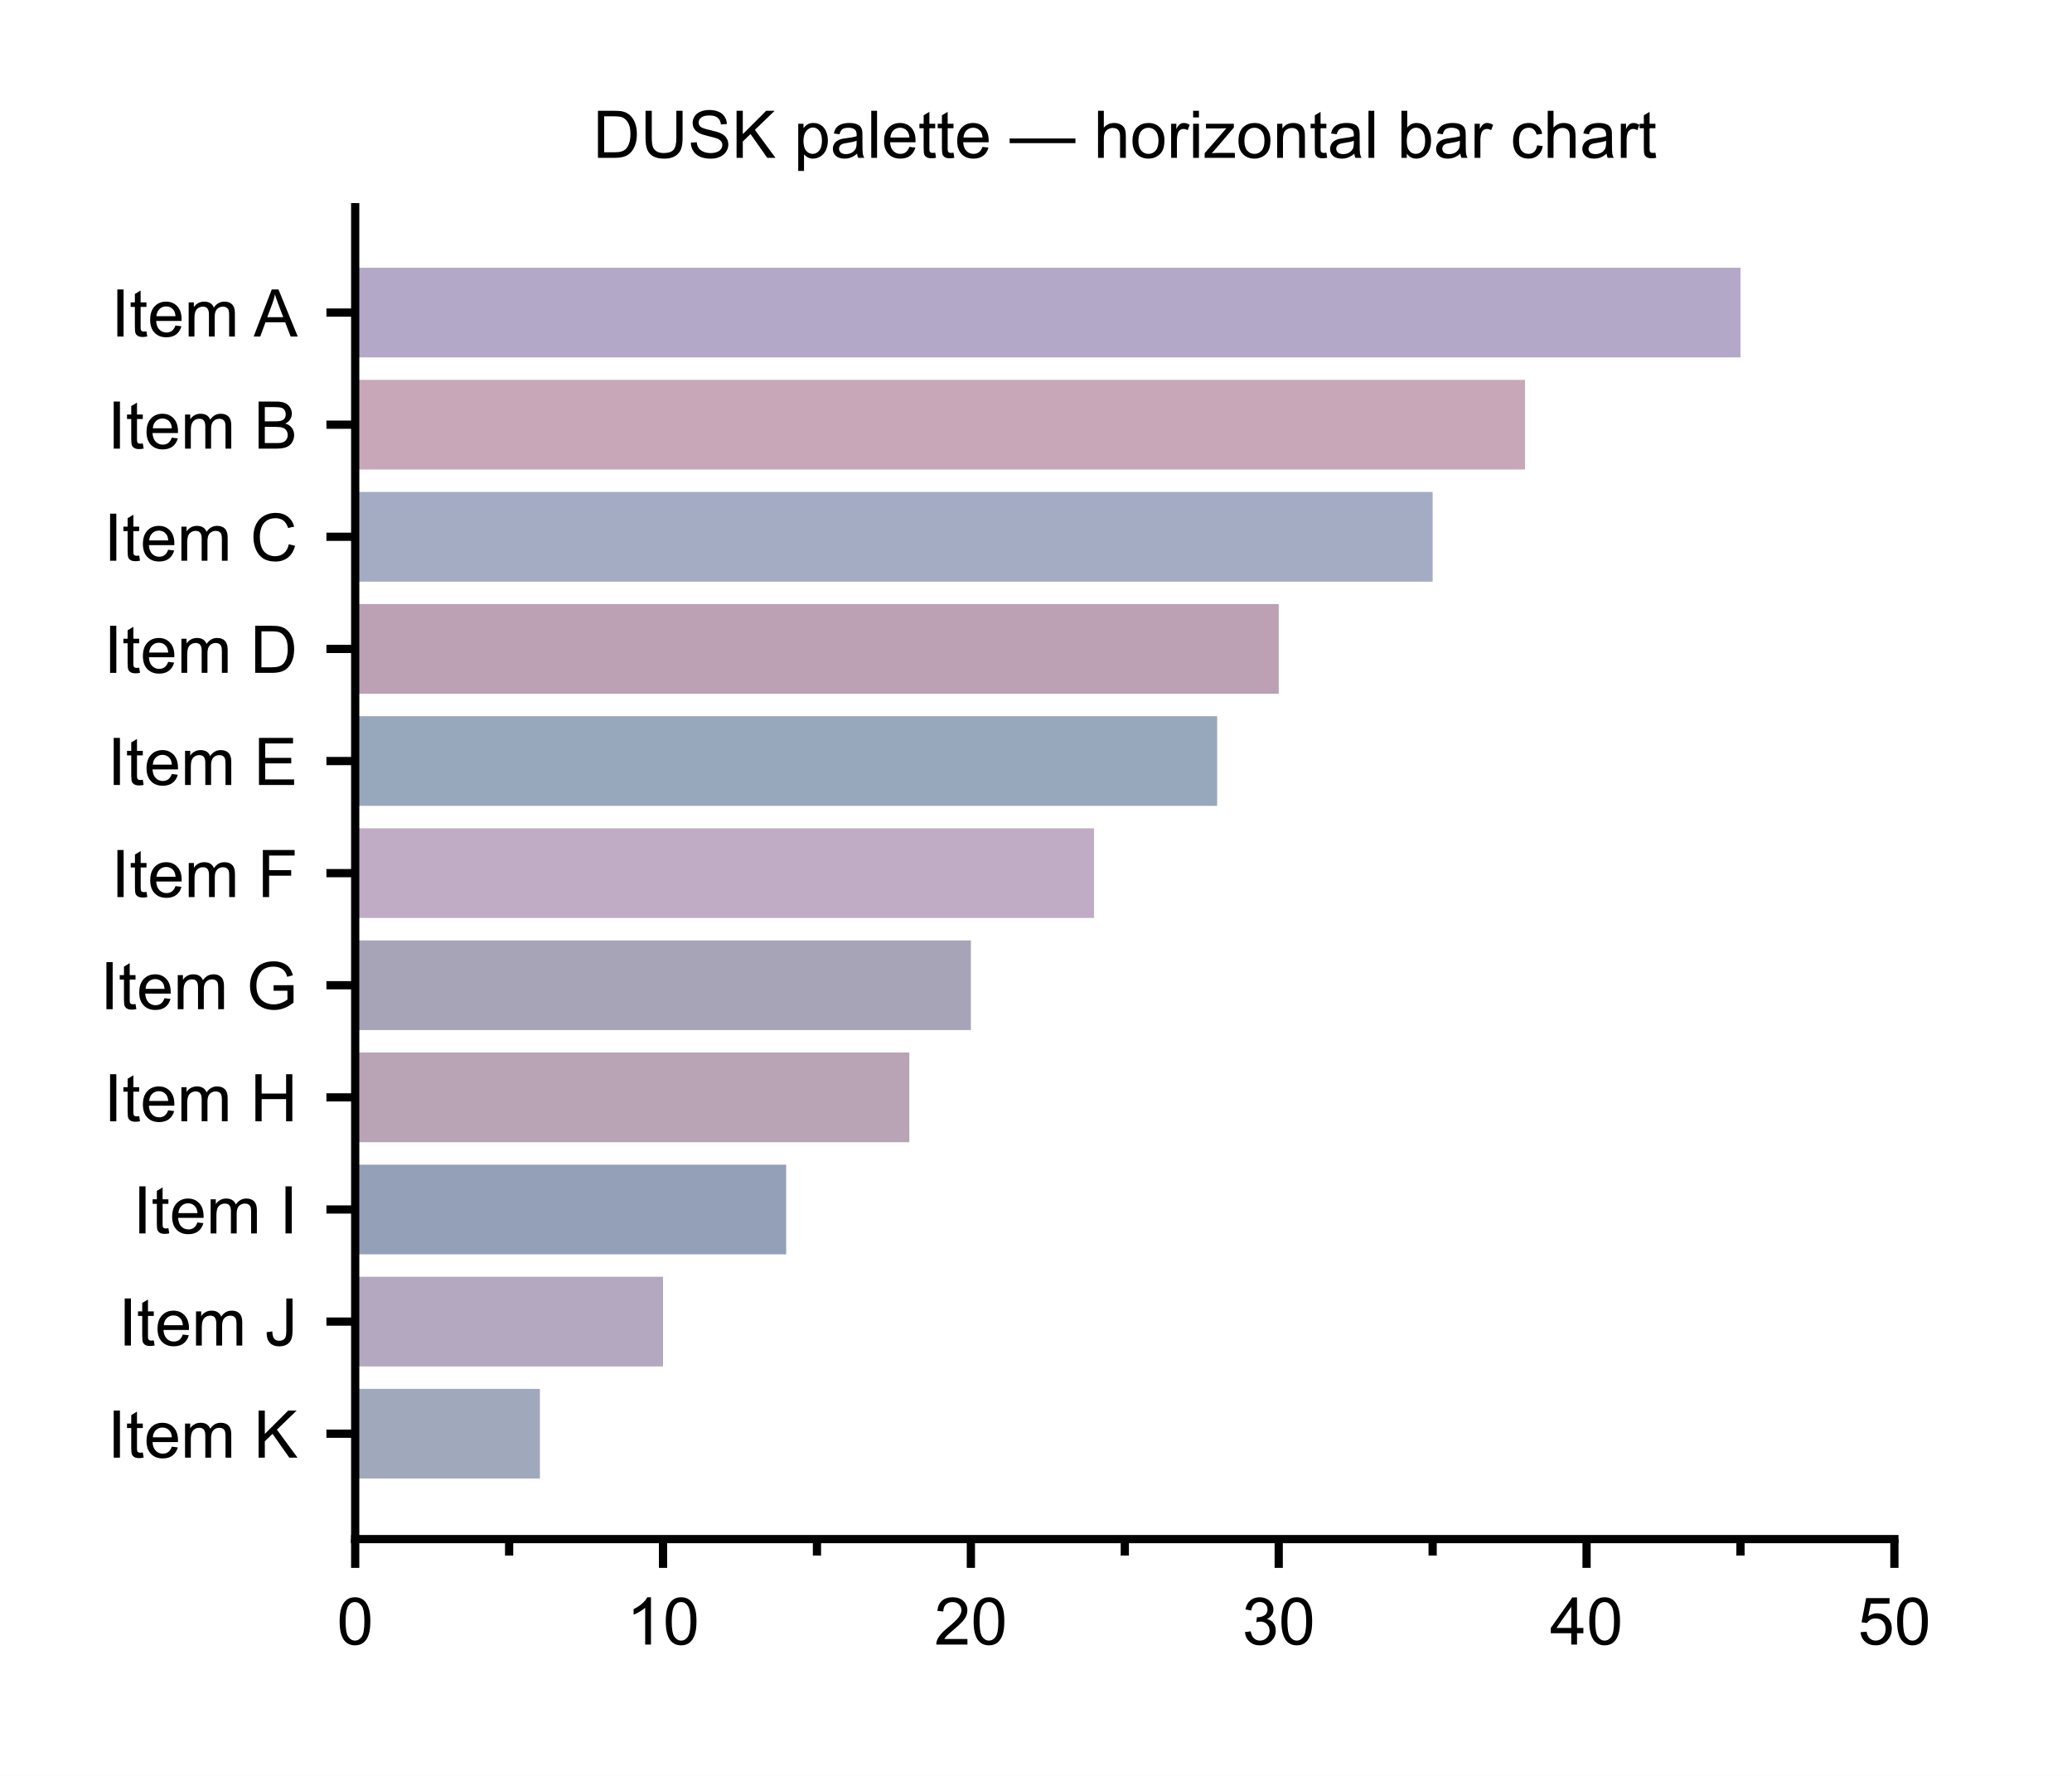
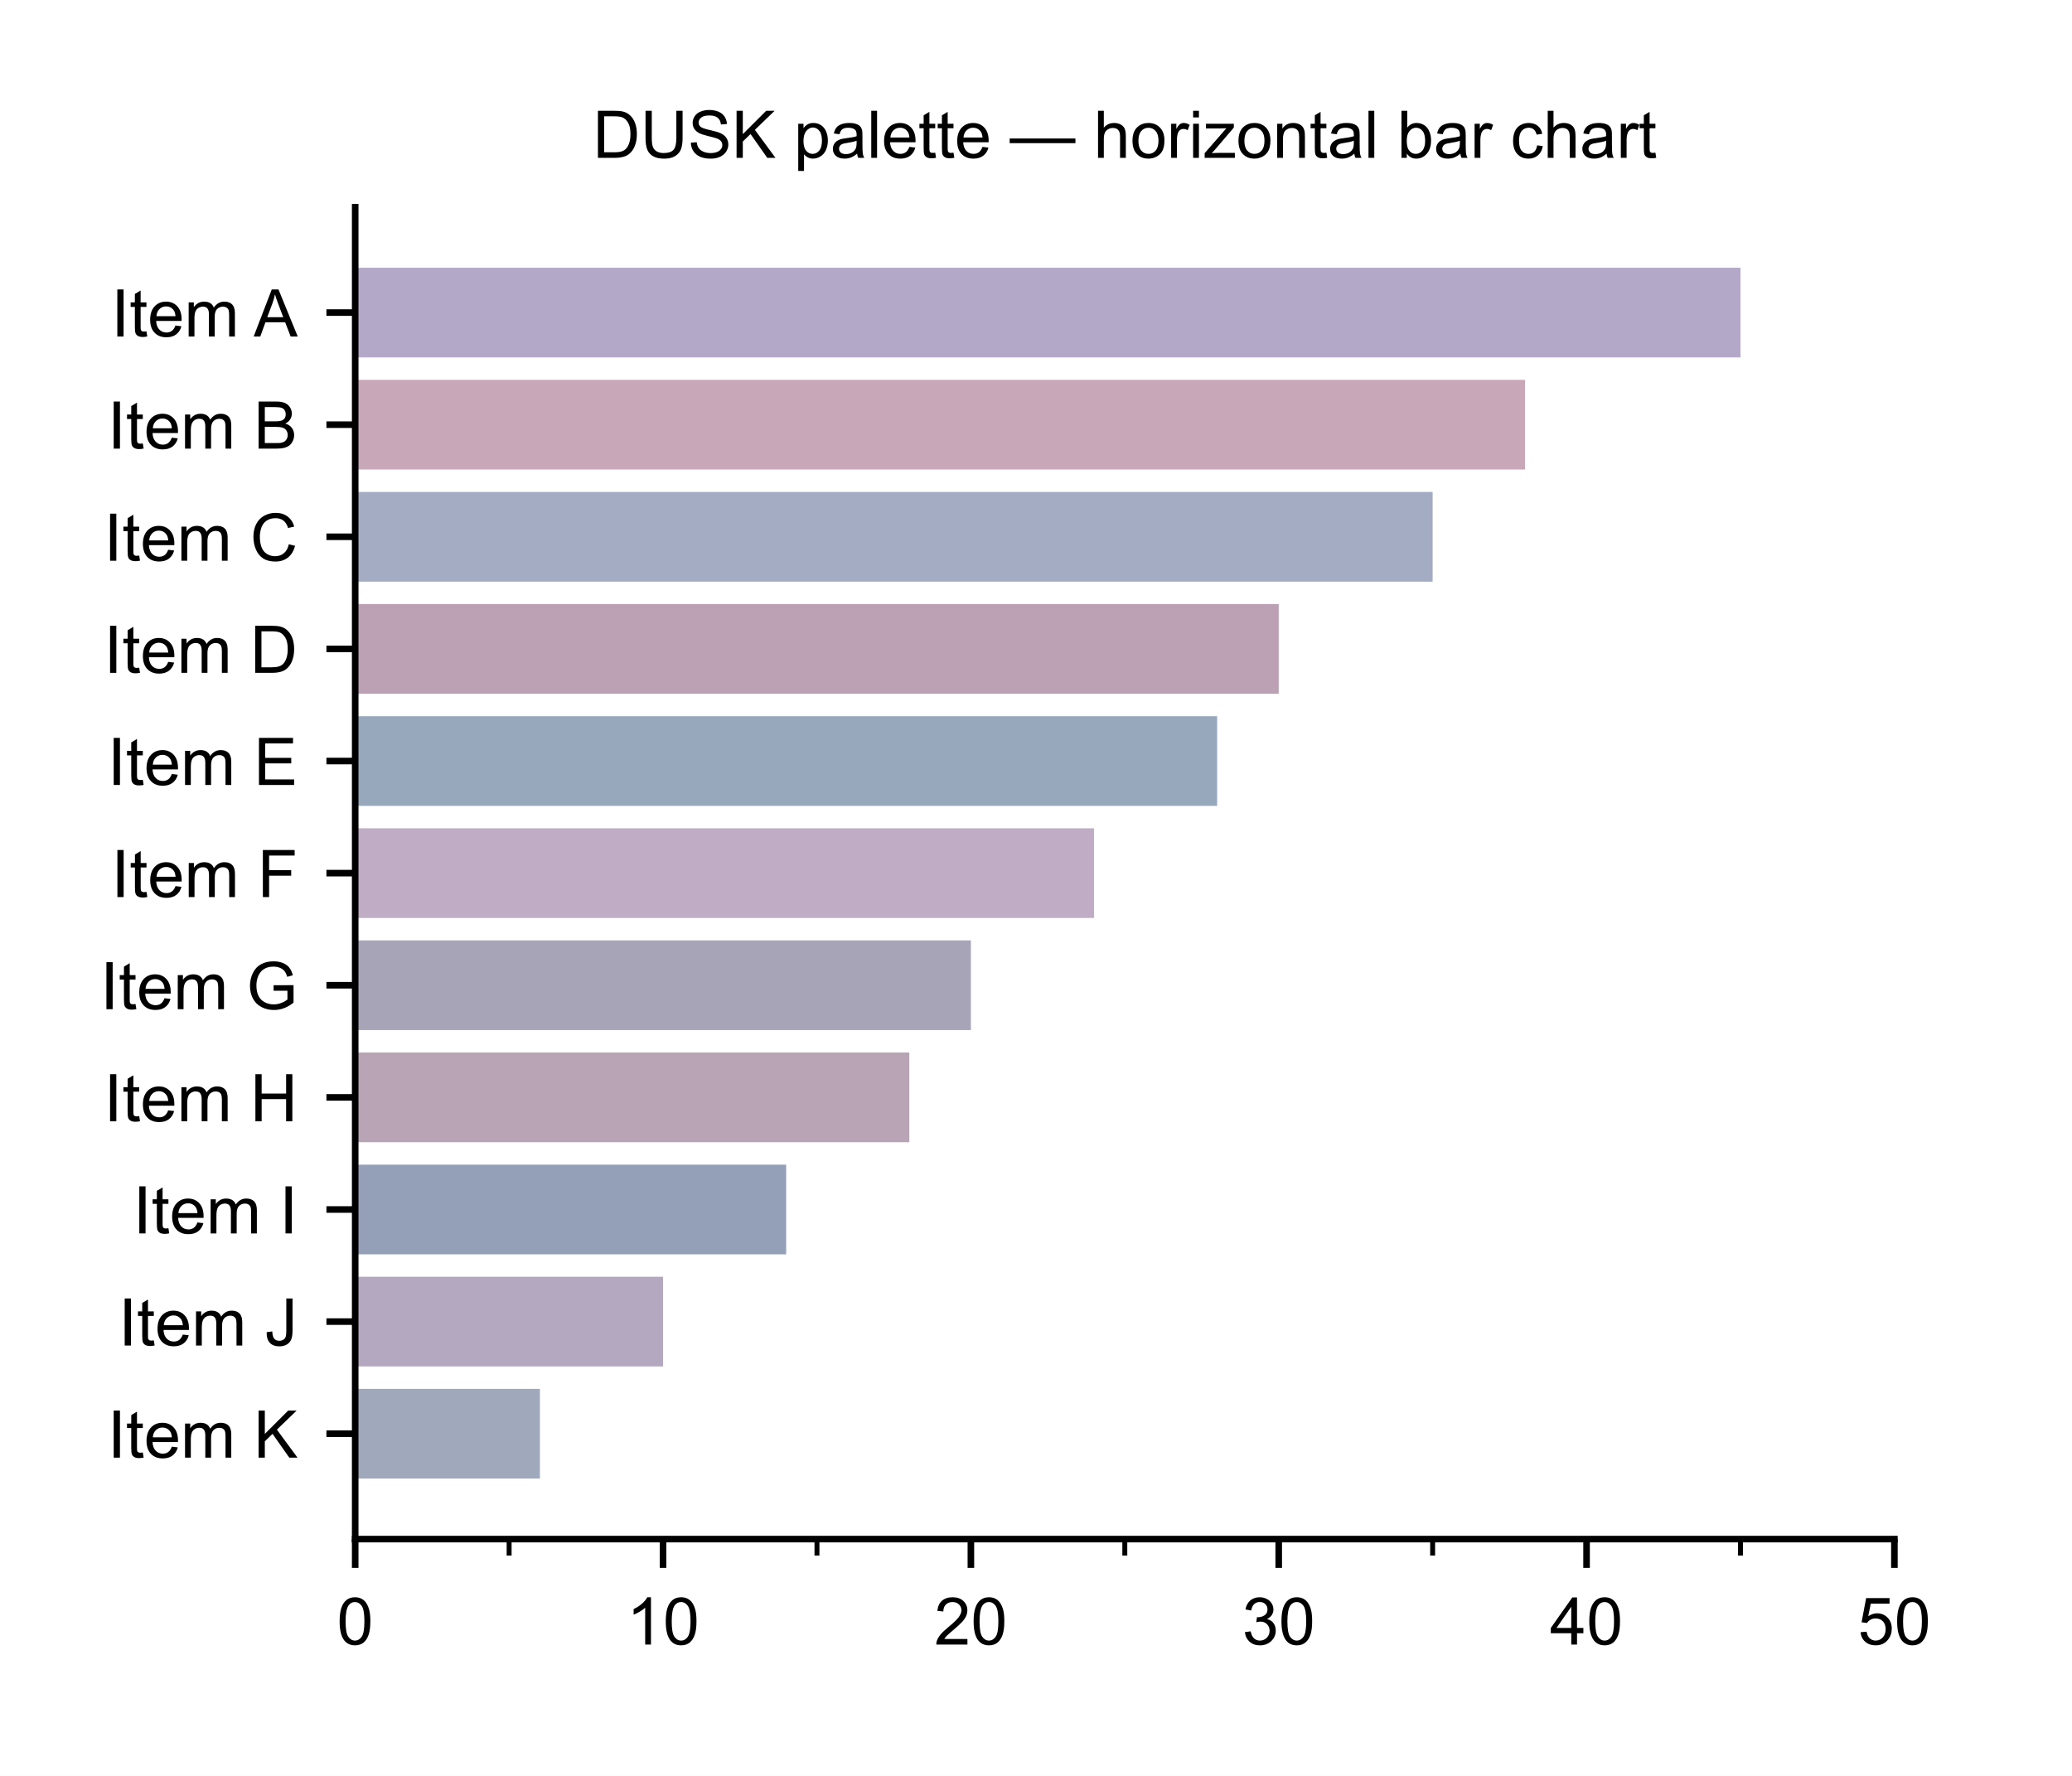
<svg xmlns="http://www.w3.org/2000/svg" xmlns:xlink="http://www.w3.org/1999/xlink" width="252pt" height="216pt" viewBox="0 0 252 216" version="1.1">
  <defs>
    <style type="text/css">*{stroke-linejoin: round; stroke-linecap: butt}</style>
  </defs>
  <g id="figure_1">
    <g id="patch_1">
      <path d="M 0 216  L 252 216  L 252 0  L 0 0  z " style="fill: #ffffff" />
    </g>
    <g id="axes_1">
      <g id="patch_2">
        <path d="M 43.2 187.2  L 230.4 187.2  L 230.4 25.2  L 43.2 25.2  z " style="fill: #ffffff" />
      </g>
      <g id="patch_3">
        <path d="M 43.2 32.564  L 211.68 32.564  L 211.68 43.473  L 43.2 43.473  z " clip-path="url(#pf20af253ce)" style="fill: #b4a8c8" />
      </g>
      <g id="patch_4">
        <path d="M 43.2 46.2  L 185.472 46.2  L 185.472 57.109  L 43.2 57.109  z " clip-path="url(#pf20af253ce)" style="fill: #c8a8b8" />
      </g>
      <g id="patch_5">
        <path d="M 43.2 59.836  L 174.24 59.836  L 174.24 70.745  L 43.2 70.745  z " clip-path="url(#pf20af253ce)" style="fill: #a4acc4" />
      </g>
      <g id="patch_6">
        <path d="M 43.2 73.473  L 155.52 73.473  L 155.52 84.382  L 43.2 84.382  z " clip-path="url(#pf20af253ce)" style="fill: #bca0b4" />
      </g>
      <g id="patch_7">
        <path d="M 43.2 87.109  L 148.032 87.109  L 148.032 98.018  L 43.2 98.018  z " clip-path="url(#pf20af253ce)" style="fill: #98a8bc" />
      </g>
      <g id="patch_8">
        <path d="M 43.2 100.745  L 133.056 100.745  L 133.056 111.655  L 43.2 111.655  z " clip-path="url(#pf20af253ce)" style="fill: #c0acc4" />
      </g>
      <g id="patch_9">
        <path d="M 43.2 114.382  L 118.08 114.382  L 118.08 125.291  L 43.2 125.291  z " clip-path="url(#pf20af253ce)" style="fill: #a8a4b8" />
      </g>
      <g id="patch_10">
        <path d="M 43.2 128.018  L 110.592 128.018  L 110.592 138.927  L 43.2 138.927  z " clip-path="url(#pf20af253ce)" style="fill: #b8a4b4" />
      </g>
      <g id="patch_11">
        <path d="M 43.2 141.655  L 95.616 141.655  L 95.616 152.564  L 43.2 152.564  z " clip-path="url(#pf20af253ce)" style="fill: #94a0b8" />
      </g>
      <g id="patch_12">
        <path d="M 43.2 155.291  L 80.64 155.291  L 80.64 166.2  L 43.2 166.2  z " clip-path="url(#pf20af253ce)" style="fill: #b4a8c0" />
      </g>
      <g id="patch_13">
        <path d="M 43.2 168.927  L 65.664 168.927  L 65.664 179.836  L 43.2 179.836  z " clip-path="url(#pf20af253ce)" style="fill: #a0a8bc" />
      </g>
      <g id="matplotlib.axis_1">
        <g id="xtick_1">
          <g id="line2d_1">
            <defs>
-               <path id="m6d79fe782b" d="M 0 0  L 0 3.5  " style="stroke: #000000" />
+               <path id="m45bd234f1a" d="M 0 0  L 0 3.5  " style="stroke: #000000; stroke-width: 0.8" />
            </defs>
            <g>
-               <use xlink:href="#m6d79fe782b" x="43.2" y="187.2" style="stroke: #000000" />
+               <use xlink:href="#m45bd234f1a" x="43.2" y="187.2" style="stroke: #000000; stroke-width: 0.8" />
            </g>
          </g>
          <g id="text_1">
            <g transform="translate(40.97563 200.0242) scale(0.08 -0.08)">
              <defs>
                <path id="ArialMT-13" d="M 266 2259  Q 266 3072 433 3567  Q 600 4063 929 4331  Q 1259 4600 1759 4600  Q 2128 4600 2406 4451  Q 2684 4303 2865 4023  Q 3047 3744 3150 3342  Q 3253 2941 3253 2259  Q 3253 1453 3087 958  Q 2922 463 2592 192  Q 2263 -78 1759 -78  Q 1097 -78 719 397  Q 266 969 266 2259  z M 844 2259  Q 844 1131 1108 757  Q 1372 384 1759 384  Q 2147 384 2411 759  Q 2675 1134 2675 2259  Q 2675 3391 2411 3762  Q 2147 4134 1753 4134  Q 1366 4134 1134 3806  Q 844 3388 844 2259  z " transform="scale(0.015625)" />
              </defs>
              <use xlink:href="#ArialMT-13" />
            </g>
          </g>
        </g>
        <g id="xtick_2">
          <g id="line2d_2">
            <g>
-               <use xlink:href="#m6d79fe782b" x="80.64" y="187.2" style="stroke: #000000" />
+               <use xlink:href="#m45bd234f1a" x="80.64" y="187.2" style="stroke: #000000; stroke-width: 0.8" />
            </g>
          </g>
          <g id="text_2">
            <g transform="translate(76.19125 200.0242) scale(0.08 -0.08)">
              <defs>
                <path id="ArialMT-14" d="M 2384 0  L 1822 0  L 1822 3584  Q 1619 3391 1289 3197  Q 959 3003 697 2906  L 697 3450  Q 1169 3672 1522 3987  Q 1875 4303 2022 4600  L 2384 4600  L 2384 0  z " transform="scale(0.015625)" />
              </defs>
              <use xlink:href="#ArialMT-14" />
              <use xlink:href="#ArialMT-13" transform="translate(55.60938 0)" />
            </g>
          </g>
        </g>
        <g id="xtick_3">
          <g id="line2d_3">
            <g>
-               <use xlink:href="#m6d79fe782b" x="118.08" y="187.2" style="stroke: #000000" />
+               <use xlink:href="#m45bd234f1a" x="118.08" y="187.2" style="stroke: #000000; stroke-width: 0.8" />
            </g>
          </g>
          <g id="text_3">
            <g transform="translate(113.6312 200.0242) scale(0.08 -0.08)">
              <defs>
                <path id="ArialMT-15" d="M 3222 541  L 3222 0  L 194 0  Q 188 203 259 391  Q 375 700 629 1000  Q 884 1300 1366 1694  Q 2113 2306 2375 2664  Q 2638 3022 2638 3341  Q 2638 3675 2398 3904  Q 2159 4134 1775 4134  Q 1369 4134 1125 3890  Q 881 3647 878 3216  L 300 3275  Q 359 3922 746 4261  Q 1134 4600 1788 4600  Q 2447 4600 2831 4234  Q 3216 3869 3216 3328  Q 3216 3053 3103 2787  Q 2991 2522 2730 2228  Q 2469 1934 1863 1422  Q 1356 997 1212 845  Q 1069 694 975 541  L 3222 541  z " transform="scale(0.015625)" />
              </defs>
              <use xlink:href="#ArialMT-15" />
              <use xlink:href="#ArialMT-13" transform="translate(55.60938 0)" />
            </g>
          </g>
        </g>
        <g id="xtick_4">
          <g id="line2d_4">
            <g>
-               <use xlink:href="#m6d79fe782b" x="155.52" y="187.2" style="stroke: #000000" />
+               <use xlink:href="#m45bd234f1a" x="155.52" y="187.2" style="stroke: #000000; stroke-width: 0.8" />
            </g>
          </g>
          <g id="text_4">
            <g transform="translate(151.0712 200.0242) scale(0.08 -0.08)">
              <defs>
                <path id="ArialMT-16" d="M 269 1209  L 831 1284  Q 928 806 1161 595  Q 1394 384 1728 384  Q 2125 384 2398 659  Q 2672 934 2672 1341  Q 2672 1728 2419 1979  Q 2166 2231 1775 2231  Q 1616 2231 1378 2169  L 1441 2663  Q 1497 2656 1531 2656  Q 1891 2656 2178 2843  Q 2466 3031 2466 3422  Q 2466 3731 2256 3934  Q 2047 4138 1716 4138  Q 1388 4138 1169 3931  Q 950 3725 888 3313  L 325 3413  Q 428 3978 793 4289  Q 1159 4600 1703 4600  Q 2078 4600 2393 4439  Q 2709 4278 2876 4000  Q 3044 3722 3044 3409  Q 3044 3113 2884 2869  Q 2725 2625 2413 2481  Q 2819 2388 3044 2092  Q 3269 1797 3269 1353  Q 3269 753 2831 336  Q 2394 -81 1725 -81  Q 1122 -81 723 278  Q 325 638 269 1209  z " transform="scale(0.015625)" />
              </defs>
              <use xlink:href="#ArialMT-16" />
              <use xlink:href="#ArialMT-13" transform="translate(55.60938 0)" />
            </g>
          </g>
        </g>
        <g id="xtick_5">
          <g id="line2d_5">
            <g>
-               <use xlink:href="#m6d79fe782b" x="192.96" y="187.2" style="stroke: #000000" />
+               <use xlink:href="#m45bd234f1a" x="192.96" y="187.2" style="stroke: #000000; stroke-width: 0.8" />
            </g>
          </g>
          <g id="text_5">
            <g transform="translate(188.5112 200.0242) scale(0.08 -0.08)">
              <defs>
                <path id="ArialMT-17" d="M 2069 0  L 2069 1097  L 81 1097  L 81 1613  L 2172 4581  L 2631 4581  L 2631 1613  L 3250 1613  L 3250 1097  L 2631 1097  L 2631 0  L 2069 0  z M 2069 1613  L 2069 3678  L 634 1613  L 2069 1613  z " transform="scale(0.015625)" />
              </defs>
              <use xlink:href="#ArialMT-17" />
              <use xlink:href="#ArialMT-13" transform="translate(55.60938 0)" />
            </g>
          </g>
        </g>
        <g id="xtick_6">
          <g id="line2d_6">
            <g>
-               <use xlink:href="#m6d79fe782b" x="230.4" y="187.2" style="stroke: #000000" />
+               <use xlink:href="#m45bd234f1a" x="230.4" y="187.2" style="stroke: #000000; stroke-width: 0.8" />
            </g>
          </g>
          <g id="text_6">
            <g transform="translate(225.9512 200.0242) scale(0.08 -0.08)">
              <defs>
                <path id="ArialMT-18" d="M 266 1200  L 856 1250  Q 922 819 1161 601  Q 1400 384 1738 384  Q 2144 384 2425 690  Q 2706 997 2706 1503  Q 2706 1984 2436 2262  Q 2166 2541 1728 2541  Q 1456 2541 1237 2417  Q 1019 2294 894 2097  L 366 2166  L 809 4519  L 3088 4519  L 3088 3981  L 1259 3981  L 1013 2750  Q 1425 3038 1878 3038  Q 2478 3038 2890 2622  Q 3303 2206 3303 1553  Q 3303 931 2941 478  Q 2500 -78 1738 -78  Q 1113 -78 717 272  Q 322 622 266 1200  z " transform="scale(0.015625)" />
              </defs>
              <use xlink:href="#ArialMT-18" />
              <use xlink:href="#ArialMT-13" transform="translate(55.60938 0)" />
            </g>
          </g>
        </g>
        <g id="xtick_7">
          <g id="line2d_7">
            <defs>
-               <path id="m981d4df445" d="M 0 0  L 0 2  " style="stroke: #000000" />
+               <path id="m82ed5b9024" d="M 0 0  L 0 2  " style="stroke: #000000; stroke-width: 0.6" />
            </defs>
            <g>
-               <use xlink:href="#m981d4df445" x="61.92" y="187.2" style="stroke: #000000" />
+               <use xlink:href="#m82ed5b9024" x="61.92" y="187.2" style="stroke: #000000; stroke-width: 0.6" />
            </g>
          </g>
        </g>
        <g id="xtick_8">
          <g id="line2d_8">
            <g>
-               <use xlink:href="#m981d4df445" x="99.36" y="187.2" style="stroke: #000000" />
+               <use xlink:href="#m82ed5b9024" x="99.36" y="187.2" style="stroke: #000000; stroke-width: 0.6" />
            </g>
          </g>
        </g>
        <g id="xtick_9">
          <g id="line2d_9">
            <g>
-               <use xlink:href="#m981d4df445" x="136.8" y="187.2" style="stroke: #000000" />
+               <use xlink:href="#m82ed5b9024" x="136.8" y="187.2" style="stroke: #000000; stroke-width: 0.6" />
            </g>
          </g>
        </g>
        <g id="xtick_10">
          <g id="line2d_10">
            <g>
-               <use xlink:href="#m981d4df445" x="174.24" y="187.2" style="stroke: #000000" />
+               <use xlink:href="#m82ed5b9024" x="174.24" y="187.2" style="stroke: #000000; stroke-width: 0.6" />
            </g>
          </g>
        </g>
        <g id="xtick_11">
          <g id="line2d_11">
            <g>
-               <use xlink:href="#m981d4df445" x="211.68" y="187.2" style="stroke: #000000" />
+               <use xlink:href="#m82ed5b9024" x="211.68" y="187.2" style="stroke: #000000; stroke-width: 0.6" />
            </g>
          </g>
        </g>
      </g>
      <g id="matplotlib.axis_2">
        <g id="ytick_1">
          <g id="line2d_12">
            <defs>
-               <path id="m93458c67e1" d="M 0 0  L -3.5 0  " style="stroke: #000000" />
+               <path id="maa1948f9ac" d="M 0 0  L -3.5 0  " style="stroke: #000000; stroke-width: 0.8" />
            </defs>
            <g>
-               <use xlink:href="#m93458c67e1" x="43.2" y="38.018" style="stroke: #000000" />
+               <use xlink:href="#maa1948f9ac" x="43.2" y="38.018" style="stroke: #000000; stroke-width: 0.8" />
            </g>
          </g>
          <g id="text_7">
            <g transform="translate(13.525 40.93029) scale(0.08 -0.08)">
              <defs>
                <path id="ArialMT-2c" d="M 597 0  L 597 4581  L 1203 4581  L 1203 0  L 597 0  z " transform="scale(0.015625)" />
                <path id="ArialMT-57" d="M 1650 503  L 1731 6  Q 1494 -44 1306 -44  Q 1000 -44 831 53  Q 663 150 594 308  Q 525 466 525 972  L 525 2881  L 113 2881  L 113 3319  L 525 3319  L 525 4141  L 1084 4478  L 1084 3319  L 1650 3319  L 1650 2881  L 1084 2881  L 1084 941  Q 1084 700 1114 631  Q 1144 563 1211 522  Q 1278 481 1403 481  Q 1497 481 1650 503  z " transform="scale(0.015625)" />
                <path id="ArialMT-48" d="M 2694 1069  L 3275 997  Q 3138 488 2766 206  Q 2394 -75 1816 -75  Q 1088 -75 661 373  Q 234 822 234 1631  Q 234 2469 665 2931  Q 1097 3394 1784 3394  Q 2450 3394 2872 2941  Q 3294 2488 3294 1666  Q 3294 1616 3291 1516  L 816 1516  Q 847 969 1125 678  Q 1403 388 1819 388  Q 2128 388 2347 550  Q 2566 713 2694 1069  z M 847 1978  L 2700 1978  Q 2663 2397 2488 2606  Q 2219 2931 1791 2931  Q 1403 2931 1139 2672  Q 875 2413 847 1978  z " transform="scale(0.015625)" />
                <path id="ArialMT-50" d="M 422 0  L 422 3319  L 925 3319  L 925 2853  Q 1081 3097 1340 3245  Q 1600 3394 1931 3394  Q 2300 3394 2536 3241  Q 2772 3088 2869 2813  Q 3263 3394 3894 3394  Q 4388 3394 4653 3120  Q 4919 2847 4919 2278  L 4919 0  L 4359 0  L 4359 2091  Q 4359 2428 4304 2576  Q 4250 2725 4106 2815  Q 3963 2906 3769 2906  Q 3419 2906 3187 2673  Q 2956 2441 2956 1928  L 2956 0  L 2394 0  L 2394 2156  Q 2394 2531 2256 2718  Q 2119 2906 1806 2906  Q 1569 2906 1367 2781  Q 1166 2656 1075 2415  Q 984 2175 984 1722  L 984 0  L 422 0  z " transform="scale(0.015625)" />
                <path id="ArialMT-3" transform="scale(0.015625)" />
                <path id="ArialMT-24" d="M -9 0  L 1750 4581  L 2403 4581  L 4278 0  L 3588 0  L 3053 1388  L 1138 1388  L 634 0  L -9 0  z M 1313 1881  L 2866 1881  L 2388 3150  Q 2169 3728 2063 4100  Q 1975 3659 1816 3225  L 1313 1881  z " transform="scale(0.015625)" />
              </defs>
              <use xlink:href="#ArialMT-2c" />
              <use xlink:href="#ArialMT-57" transform="translate(27.78125 0)" />
              <use xlink:href="#ArialMT-48" transform="translate(55.5625 0)" />
              <use xlink:href="#ArialMT-50" transform="translate(111.1719 0)" />
              <use xlink:href="#ArialMT-3" transform="translate(194.4688 0)" />
              <use xlink:href="#ArialMT-24" transform="translate(216.7344 0)" />
            </g>
          </g>
        </g>
        <g id="ytick_2">
          <g id="line2d_13">
            <g>
-               <use xlink:href="#m93458c67e1" x="43.2" y="51.655" style="stroke: #000000" />
+               <use xlink:href="#maa1948f9ac" x="43.2" y="51.655" style="stroke: #000000; stroke-width: 0.8" />
            </g>
          </g>
          <g id="text_8">
            <g transform="translate(13.08375 54.56665) scale(0.08 -0.08)">
              <defs>
                <path id="ArialMT-25" d="M 469 0  L 469 4581  L 2188 4581  Q 2713 4581 3030 4442  Q 3347 4303 3526 4014  Q 3706 3725 3706 3409  Q 3706 3116 3547 2856  Q 3388 2597 3066 2438  Q 3481 2316 3704 2022  Q 3928 1728 3928 1328  Q 3928 1006 3792 729  Q 3656 453 3456 303  Q 3256 153 2954 76  Q 2653 0 2216 0  L 469 0  z M 1075 2656  L 2066 2656  Q 2469 2656 2644 2709  Q 2875 2778 2992 2937  Q 3109 3097 3109 3338  Q 3109 3566 3000 3739  Q 2891 3913 2687 3977  Q 2484 4041 1991 4041  L 1075 4041  L 1075 2656  z M 1075 541  L 2216 541  Q 2509 541 2628 563  Q 2838 600 2978 687  Q 3119 775 3209 942  Q 3300 1109 3300 1328  Q 3300 1584 3169 1773  Q 3038 1963 2805 2039  Q 2572 2116 2134 2116  L 1075 2116  L 1075 541  z " transform="scale(0.015625)" />
              </defs>
              <use xlink:href="#ArialMT-2c" />
              <use xlink:href="#ArialMT-57" transform="translate(27.78125 0)" />
              <use xlink:href="#ArialMT-48" transform="translate(55.5625 0)" />
              <use xlink:href="#ArialMT-50" transform="translate(111.1719 0)" />
              <use xlink:href="#ArialMT-3" transform="translate(194.4688 0)" />
              <use xlink:href="#ArialMT-25" transform="translate(222.25 0)" />
            </g>
          </g>
        </g>
        <g id="ytick_3">
          <g id="line2d_14">
            <g>
-               <use xlink:href="#m93458c67e1" x="43.2" y="65.291" style="stroke: #000000" />
+               <use xlink:href="#maa1948f9ac" x="43.2" y="65.291" style="stroke: #000000; stroke-width: 0.8" />
            </g>
          </g>
          <g id="text_9">
            <g transform="translate(12.6425 68.20302) scale(0.08 -0.08)">
              <defs>
                <path id="ArialMT-26" d="M 3763 1606  L 4369 1453  Q 4178 706 3683 314  Q 3188 -78 2472 -78  Q 1731 -78 1267 223  Q 803 525 561 1097  Q 319 1669 319 2325  Q 319 3041 592 3573  Q 866 4106 1370 4382  Q 1875 4659 2481 4659  Q 3169 4659 3637 4309  Q 4106 3959 4291 3325  L 3694 3184  Q 3534 3684 3231 3912  Q 2928 4141 2469 4141  Q 1941 4141 1586 3887  Q 1231 3634 1087 3207  Q 944 2781 944 2328  Q 944 1744 1114 1308  Q 1284 872 1643 656  Q 2003 441 2422 441  Q 2931 441 3284 734  Q 3638 1028 3763 1606  z " transform="scale(0.015625)" />
              </defs>
              <use xlink:href="#ArialMT-2c" />
              <use xlink:href="#ArialMT-57" transform="translate(27.78125 0)" />
              <use xlink:href="#ArialMT-48" transform="translate(55.5625 0)" />
              <use xlink:href="#ArialMT-50" transform="translate(111.1719 0)" />
              <use xlink:href="#ArialMT-3" transform="translate(194.4688 0)" />
              <use xlink:href="#ArialMT-26" transform="translate(222.25 0)" />
            </g>
          </g>
        </g>
        <g id="ytick_4">
          <g id="line2d_15">
            <g>
-               <use xlink:href="#m93458c67e1" x="43.2" y="78.927" style="stroke: #000000" />
+               <use xlink:href="#maa1948f9ac" x="43.2" y="78.927" style="stroke: #000000; stroke-width: 0.8" />
            </g>
          </g>
          <g id="text_10">
            <g transform="translate(12.6425 81.83938) scale(0.08 -0.08)">
              <defs>
                <path id="ArialMT-27" d="M 494 0  L 494 4581  L 2072 4581  Q 2606 4581 2888 4516  Q 3281 4425 3559 4188  Q 3922 3881 4101 3404  Q 4281 2928 4281 2316  Q 4281 1794 4159 1391  Q 4038 988 3847 723  Q 3656 459 3429 307  Q 3203 156 2883 78  Q 2563 0 2147 0  L 494 0  z M 1100 541  L 2078 541  Q 2531 541 2789 625  Q 3047 709 3200 863  Q 3416 1078 3536 1442  Q 3656 1806 3656 2325  Q 3656 3044 3420 3430  Q 3184 3816 2847 3947  Q 2603 4041 2063 4041  L 1100 4041  L 1100 541  z " transform="scale(0.015625)" />
              </defs>
              <use xlink:href="#ArialMT-2c" />
              <use xlink:href="#ArialMT-57" transform="translate(27.78125 0)" />
              <use xlink:href="#ArialMT-48" transform="translate(55.5625 0)" />
              <use xlink:href="#ArialMT-50" transform="translate(111.1719 0)" />
              <use xlink:href="#ArialMT-3" transform="translate(194.4688 0)" />
              <use xlink:href="#ArialMT-27" transform="translate(222.25 0)" />
            </g>
          </g>
        </g>
        <g id="ytick_5">
          <g id="line2d_16">
            <g>
-               <use xlink:href="#m93458c67e1" x="43.2" y="92.564" style="stroke: #000000" />
+               <use xlink:href="#maa1948f9ac" x="43.2" y="92.564" style="stroke: #000000; stroke-width: 0.8" />
            </g>
          </g>
          <g id="text_11">
            <g transform="translate(13.08375 95.47575) scale(0.08 -0.08)">
              <defs>
                <path id="ArialMT-28" d="M 506 0  L 506 4581  L 3819 4581  L 3819 4041  L 1113 4041  L 1113 2638  L 3647 2638  L 3647 2100  L 1113 2100  L 1113 541  L 3925 541  L 3925 0  L 506 0  z " transform="scale(0.015625)" />
              </defs>
              <use xlink:href="#ArialMT-2c" />
              <use xlink:href="#ArialMT-57" transform="translate(27.78125 0)" />
              <use xlink:href="#ArialMT-48" transform="translate(55.5625 0)" />
              <use xlink:href="#ArialMT-50" transform="translate(111.1719 0)" />
              <use xlink:href="#ArialMT-3" transform="translate(194.4688 0)" />
              <use xlink:href="#ArialMT-28" transform="translate(222.25 0)" />
            </g>
          </g>
        </g>
        <g id="ytick_6">
          <g id="line2d_17">
            <g>
-               <use xlink:href="#m93458c67e1" x="43.2" y="106.2" style="stroke: #000000" />
+               <use xlink:href="#maa1948f9ac" x="43.2" y="106.2" style="stroke: #000000; stroke-width: 0.8" />
            </g>
          </g>
          <g id="text_12">
            <g transform="translate(13.53375 109.1121) scale(0.08 -0.08)">
              <defs>
                <path id="ArialMT-29" d="M 525 0  L 525 4581  L 3616 4581  L 3616 4041  L 1131 4041  L 1131 2622  L 3281 2622  L 3281 2081  L 1131 2081  L 1131 0  L 525 0  z " transform="scale(0.015625)" />
              </defs>
              <use xlink:href="#ArialMT-2c" />
              <use xlink:href="#ArialMT-57" transform="translate(27.78125 0)" />
              <use xlink:href="#ArialMT-48" transform="translate(55.5625 0)" />
              <use xlink:href="#ArialMT-50" transform="translate(111.1719 0)" />
              <use xlink:href="#ArialMT-3" transform="translate(194.4688 0)" />
              <use xlink:href="#ArialMT-29" transform="translate(222.25 0)" />
            </g>
          </g>
        </g>
        <g id="ytick_7">
          <g id="line2d_18">
            <g>
-               <use xlink:href="#m93458c67e1" x="43.2" y="119.836" style="stroke: #000000" />
+               <use xlink:href="#maa1948f9ac" x="43.2" y="119.836" style="stroke: #000000; stroke-width: 0.8" />
            </g>
          </g>
          <g id="text_13">
            <g transform="translate(12.1975 122.7485) scale(0.08 -0.08)">
              <defs>
                <path id="ArialMT-2a" d="M 2638 1797  L 2638 2334  L 4578 2338  L 4578 638  Q 4131 281 3656 101  Q 3181 -78 2681 -78  Q 2006 -78 1454 211  Q 903 500 622 1047  Q 341 1594 341 2269  Q 341 2938 620 3517  Q 900 4097 1425 4378  Q 1950 4659 2634 4659  Q 3131 4659 3532 4498  Q 3934 4338 4162 4050  Q 4391 3763 4509 3300  L 3963 3150  Q 3859 3500 3706 3700  Q 3553 3900 3268 4020  Q 2984 4141 2638 4141  Q 2222 4141 1919 4014  Q 1616 3888 1430 3681  Q 1244 3475 1141 3228  Q 966 2803 966 2306  Q 966 1694 1177 1281  Q 1388 869 1791 669  Q 2194 469 2647 469  Q 3041 469 3416 620  Q 3791 772 3984 944  L 3984 1797  L 2638 1797  z " transform="scale(0.015625)" />
              </defs>
              <use xlink:href="#ArialMT-2c" />
              <use xlink:href="#ArialMT-57" transform="translate(27.78125 0)" />
              <use xlink:href="#ArialMT-48" transform="translate(55.5625 0)" />
              <use xlink:href="#ArialMT-50" transform="translate(111.1719 0)" />
              <use xlink:href="#ArialMT-3" transform="translate(194.4688 0)" />
              <use xlink:href="#ArialMT-2a" transform="translate(222.25 0)" />
            </g>
          </g>
        </g>
        <g id="ytick_8">
          <g id="line2d_19">
            <g>
-               <use xlink:href="#m93458c67e1" x="43.2" y="133.473" style="stroke: #000000" />
+               <use xlink:href="#maa1948f9ac" x="43.2" y="133.473" style="stroke: #000000; stroke-width: 0.8" />
            </g>
          </g>
          <g id="text_14">
            <g transform="translate(12.6425 136.3848) scale(0.08 -0.08)">
              <defs>
                <path id="ArialMT-2b" d="M 513 0  L 513 4581  L 1119 4581  L 1119 2700  L 3500 2700  L 3500 4581  L 4106 4581  L 4106 0  L 3500 0  L 3500 2159  L 1119 2159  L 1119 0  L 513 0  z " transform="scale(0.015625)" />
              </defs>
              <use xlink:href="#ArialMT-2c" />
              <use xlink:href="#ArialMT-57" transform="translate(27.78125 0)" />
              <use xlink:href="#ArialMT-48" transform="translate(55.5625 0)" />
              <use xlink:href="#ArialMT-50" transform="translate(111.1719 0)" />
              <use xlink:href="#ArialMT-3" transform="translate(194.4688 0)" />
              <use xlink:href="#ArialMT-2b" transform="translate(222.25 0)" />
            </g>
          </g>
        </g>
        <g id="ytick_9">
          <g id="line2d_20">
            <g>
-               <use xlink:href="#m93458c67e1" x="43.2" y="147.109" style="stroke: #000000" />
+               <use xlink:href="#maa1948f9ac" x="43.2" y="147.109" style="stroke: #000000; stroke-width: 0.8" />
            </g>
          </g>
          <g id="text_15">
            <g transform="translate(16.1975 150.0212) scale(0.08 -0.08)">
              <use xlink:href="#ArialMT-2c" />
              <use xlink:href="#ArialMT-57" transform="translate(27.78125 0)" />
              <use xlink:href="#ArialMT-48" transform="translate(55.5625 0)" />
              <use xlink:href="#ArialMT-50" transform="translate(111.1719 0)" />
              <use xlink:href="#ArialMT-3" transform="translate(194.4688 0)" />
              <use xlink:href="#ArialMT-2c" transform="translate(222.25 0)" />
            </g>
          </g>
        </g>
        <g id="ytick_10">
          <g id="line2d_21">
            <g>
-               <use xlink:href="#m93458c67e1" x="43.2" y="160.745" style="stroke: #000000" />
+               <use xlink:href="#maa1948f9ac" x="43.2" y="160.745" style="stroke: #000000; stroke-width: 0.8" />
            </g>
          </g>
          <g id="text_16">
            <g transform="translate(14.42 163.6576) scale(0.08 -0.08)">
              <defs>
                <path id="ArialMT-2d" d="M 184 1300  L 731 1375  Q 753 850 928 656  Q 1103 463 1413 463  Q 1641 463 1806 567  Q 1972 672 2034 851  Q 2097 1031 2097 1425  L 2097 4581  L 2703 4581  L 2703 1459  Q 2703 884 2564 568  Q 2425 253 2123 87  Q 1822 -78 1416 -78  Q 813 -78 492 269  Q 172 616 184 1300  z " transform="scale(0.015625)" />
              </defs>
              <use xlink:href="#ArialMT-2c" />
              <use xlink:href="#ArialMT-57" transform="translate(27.78125 0)" />
              <use xlink:href="#ArialMT-48" transform="translate(55.5625 0)" />
              <use xlink:href="#ArialMT-50" transform="translate(111.1719 0)" />
              <use xlink:href="#ArialMT-3" transform="translate(194.4688 0)" />
              <use xlink:href="#ArialMT-2d" transform="translate(222.25 0)" />
            </g>
          </g>
        </g>
        <g id="ytick_11">
          <g id="line2d_22">
            <g>
-               <use xlink:href="#m93458c67e1" x="43.2" y="174.382" style="stroke: #000000" />
+               <use xlink:href="#maa1948f9ac" x="43.2" y="174.382" style="stroke: #000000; stroke-width: 0.8" />
            </g>
          </g>
          <g id="text_17">
            <g transform="translate(13.08375 177.2939) scale(0.08 -0.08)">
              <defs>
                <path id="ArialMT-2e" d="M 469 0  L 469 4581  L 1075 4581  L 1075 2309  L 3350 4581  L 4172 4581  L 2250 2725  L 4256 0  L 3456 0  L 1825 2319  L 1075 1588  L 1075 0  L 469 0  z " transform="scale(0.015625)" />
              </defs>
              <use xlink:href="#ArialMT-2c" />
              <use xlink:href="#ArialMT-57" transform="translate(27.78125 0)" />
              <use xlink:href="#ArialMT-48" transform="translate(55.5625 0)" />
              <use xlink:href="#ArialMT-50" transform="translate(111.1719 0)" />
              <use xlink:href="#ArialMT-3" transform="translate(194.4688 0)" />
              <use xlink:href="#ArialMT-2e" transform="translate(222.25 0)" />
            </g>
          </g>
        </g>
      </g>
      <g id="patch_14">
-         <path d="M 43.2 187.2  L 43.2 25.2  " style="fill: none; stroke: #000000; stroke-linejoin: miter; stroke-linecap: square" />
+         <path d="M 43.2 187.2  L 43.2 25.2  " style="fill: none; stroke: #000000; stroke-width: 0.8; stroke-linejoin: miter; stroke-linecap: square" />
      </g>
      <g id="patch_15">
-         <path d="M 43.2 187.2  L 230.4 187.2  " style="fill: none; stroke: #000000; stroke-linejoin: miter; stroke-linecap: square" />
+         <path d="M 43.2 187.2  L 230.4 187.2  " style="fill: none; stroke: #000000; stroke-width: 0.8; stroke-linejoin: miter; stroke-linecap: square" />
      </g>
      <g id="text_18">
        <g transform="translate(72.10625 19.2) scale(0.08 -0.08)">
          <defs>
            <path id="ArialMT-38" d="M 3500 4581  L 4106 4581  L 4106 1934  Q 4106 1244 3950 837  Q 3794 431 3386 176  Q 2978 -78 2316 -78  Q 1672 -78 1262 144  Q 853 366 678 786  Q 503 1206 503 1934  L 503 4581  L 1109 4581  L 1109 1938  Q 1109 1341 1220 1058  Q 1331 775 1601 622  Q 1872 469 2263 469  Q 2931 469 3215 772  Q 3500 1075 3500 1938  L 3500 4581  z " transform="scale(0.015625)" />
            <path id="ArialMT-36" d="M 288 1472  L 859 1522  Q 900 1178 1048 958  Q 1197 738 1509 602  Q 1822 466 2213 466  Q 2559 466 2825 569  Q 3091 672 3220 851  Q 3350 1031 3350 1244  Q 3350 1459 3225 1620  Q 3100 1781 2813 1891  Q 2628 1963 1997 2114  Q 1366 2266 1113 2400  Q 784 2572 623 2826  Q 463 3081 463 3397  Q 463 3744 659 4045  Q 856 4347 1234 4503  Q 1613 4659 2075 4659  Q 2584 4659 2973 4495  Q 3363 4331 3572 4012  Q 3781 3694 3797 3291  L 3216 3247  Q 3169 3681 2898 3903  Q 2628 4125 2100 4125  Q 1550 4125 1298 3923  Q 1047 3722 1047 3438  Q 1047 3191 1225 3031  Q 1400 2872 2139 2705  Q 2878 2538 3153 2413  Q 3553 2228 3743 1945  Q 3934 1663 3934 1294  Q 3934 928 3725 604  Q 3516 281 3123 101  Q 2731 -78 2241 -78  Q 1619 -78 1198 103  Q 778 284 539 648  Q 300 1013 288 1472  z " transform="scale(0.015625)" />
            <path id="ArialMT-53" d="M 422 -1272  L 422 3319  L 934 3319  L 934 2888  Q 1116 3141 1344 3267  Q 1572 3394 1897 3394  Q 2322 3394 2647 3175  Q 2972 2956 3137 2557  Q 3303 2159 3303 1684  Q 3303 1175 3120 767  Q 2938 359 2589 142  Q 2241 -75 1856 -75  Q 1575 -75 1351 44  Q 1128 163 984 344  L 984 -1272  L 422 -1272  z M 931 1641  Q 931 1000 1190 694  Q 1450 388 1819 388  Q 2194 388 2461 705  Q 2728 1022 2728 1688  Q 2728 2322 2467 2637  Q 2206 2953 1844 2953  Q 1484 2953 1207 2617  Q 931 2281 931 1641  z " transform="scale(0.015625)" />
            <path id="ArialMT-44" d="M 2588 409  Q 2275 144 1986 34  Q 1697 -75 1366 -75  Q 819 -75 525 192  Q 231 459 231 875  Q 231 1119 342 1320  Q 453 1522 633 1644  Q 813 1766 1038 1828  Q 1203 1872 1538 1913  Q 2219 1994 2541 2106  Q 2544 2222 2544 2253  Q 2544 2597 2384 2738  Q 2169 2928 1744 2928  Q 1347 2928 1158 2789  Q 969 2650 878 2297  L 328 2372  Q 403 2725 575 2942  Q 747 3159 1072 3276  Q 1397 3394 1825 3394  Q 2250 3394 2515 3294  Q 2781 3194 2906 3042  Q 3031 2891 3081 2659  Q 3109 2516 3109 2141  L 3109 1391  Q 3109 606 3145 398  Q 3181 191 3288 0  L 2700 0  Q 2613 175 2588 409  z M 2541 1666  Q 2234 1541 1622 1453  Q 1275 1403 1131 1340  Q 988 1278 909 1158  Q 831 1038 831 891  Q 831 666 1001 516  Q 1172 366 1500 366  Q 1825 366 2078 508  Q 2331 650 2450 897  Q 2541 1088 2541 1459  L 2541 1666  z " transform="scale(0.015625)" />
            <path id="ArialMT-4f" d="M 409 0  L 409 4581  L 972 4581  L 972 0  L 409 0  z " transform="scale(0.015625)" />
            <path id="ArialMT-b2" d="M 0 1431  L 0 1884  L 6400 1884  L 6400 1431  L 0 1431  z " transform="scale(0.015625)" />
            <path id="ArialMT-4b" d="M 422 0  L 422 4581  L 984 4581  L 984 2938  Q 1378 3394 1978 3394  Q 2347 3394 2619 3248  Q 2891 3103 3008 2847  Q 3125 2591 3125 2103  L 3125 0  L 2563 0  L 2563 2103  Q 2563 2525 2380 2717  Q 2197 2909 1863 2909  Q 1613 2909 1392 2779  Q 1172 2650 1078 2428  Q 984 2206 984 1816  L 984 0  L 422 0  z " transform="scale(0.015625)" />
            <path id="ArialMT-52" d="M 213 1659  Q 213 2581 725 3025  Q 1153 3394 1769 3394  Q 2453 3394 2887 2945  Q 3322 2497 3322 1706  Q 3322 1066 3130 698  Q 2938 331 2570 128  Q 2203 -75 1769 -75  Q 1072 -75 642 372  Q 213 819 213 1659  z M 791 1659  Q 791 1022 1069 705  Q 1347 388 1769 388  Q 2188 388 2466 706  Q 2744 1025 2744 1678  Q 2744 2294 2464 2611  Q 2184 2928 1769 2928  Q 1347 2928 1069 2612  Q 791 2297 791 1659  z " transform="scale(0.015625)" />
            <path id="ArialMT-55" d="M 416 0  L 416 3319  L 922 3319  L 922 2816  Q 1116 3169 1280 3281  Q 1444 3394 1641 3394  Q 1925 3394 2219 3213  L 2025 2691  Q 1819 2813 1613 2813  Q 1428 2813 1281 2702  Q 1134 2591 1072 2394  Q 978 2094 978 1738  L 978 0  L 416 0  z " transform="scale(0.015625)" />
            <path id="ArialMT-4c" d="M 425 3934  L 425 4581  L 988 4581  L 988 3934  L 425 3934  z M 425 0  L 425 3319  L 988 3319  L 988 0  L 425 0  z " transform="scale(0.015625)" />
            <path id="ArialMT-5d" d="M 125 0  L 125 456  L 2238 2881  Q 1878 2863 1603 2863  L 250 2863  L 250 3319  L 2963 3319  L 2963 2947  L 1166 841  L 819 456  Q 1197 484 1528 484  L 3063 484  L 3063 0  L 125 0  z " transform="scale(0.015625)" />
            <path id="ArialMT-51" d="M 422 0  L 422 3319  L 928 3319  L 928 2847  Q 1294 3394 1984 3394  Q 2284 3394 2536 3286  Q 2788 3178 2913 3003  Q 3038 2828 3088 2588  Q 3119 2431 3119 2041  L 3119 0  L 2556 0  L 2556 2019  Q 2556 2363 2490 2533  Q 2425 2703 2258 2804  Q 2091 2906 1866 2906  Q 1506 2906 1245 2678  Q 984 2450 984 1813  L 984 0  L 422 0  z " transform="scale(0.015625)" />
            <path id="ArialMT-45" d="M 941 0  L 419 0  L 419 4581  L 981 4581  L 981 2947  Q 1338 3394 1891 3394  Q 2197 3394 2470 3270  Q 2744 3147 2920 2923  Q 3097 2700 3197 2384  Q 3297 2069 3297 1709  Q 3297 856 2875 390  Q 2453 -75 1863 -75  Q 1275 -75 941 416  L 941 0  z M 934 1684  Q 934 1088 1097 822  Q 1363 388 1816 388  Q 2184 388 2453 708  Q 2722 1028 2722 1663  Q 2722 2313 2464 2622  Q 2206 2931 1841 2931  Q 1472 2931 1203 2611  Q 934 2291 934 1684  z " transform="scale(0.015625)" />
            <path id="ArialMT-46" d="M 2588 1216  L 3141 1144  Q 3050 572 2676 248  Q 2303 -75 1759 -75  Q 1078 -75 664 370  Q 250 816 250 1647  Q 250 2184 428 2587  Q 606 2991 970 3192  Q 1334 3394 1763 3394  Q 2303 3394 2647 3120  Q 2991 2847 3088 2344  L 2541 2259  Q 2463 2594 2264 2762  Q 2066 2931 1784 2931  Q 1359 2931 1093 2626  Q 828 2322 828 1663  Q 828 994 1084 691  Q 1341 388 1753 388  Q 2084 388 2306 591  Q 2528 794 2588 1216  z " transform="scale(0.015625)" />
          </defs>
          <use xlink:href="#ArialMT-27" />
          <use xlink:href="#ArialMT-38" transform="translate(72.21875 0)" />
          <use xlink:href="#ArialMT-36" transform="translate(144.4375 0)" />
          <use xlink:href="#ArialMT-2e" transform="translate(211.1406 0)" />
          <use xlink:href="#ArialMT-3" transform="translate(277.8438 0)" />
          <use xlink:href="#ArialMT-53" transform="translate(305.625 0)" />
          <use xlink:href="#ArialMT-44" transform="translate(361.2344 0)" />
          <use xlink:href="#ArialMT-4f" transform="translate(416.8438 0)" />
          <use xlink:href="#ArialMT-48" transform="translate(439.0625 0)" />
          <use xlink:href="#ArialMT-57" transform="translate(494.6719 0)" />
          <use xlink:href="#ArialMT-57" transform="translate(522.4531 0)" />
          <use xlink:href="#ArialMT-48" transform="translate(550.2344 0)" />
          <use xlink:href="#ArialMT-3" transform="translate(605.8438 0)" />
          <use xlink:href="#ArialMT-b2" transform="translate(633.625 0)" />
          <use xlink:href="#ArialMT-3" transform="translate(733.625 0)" />
          <use xlink:href="#ArialMT-4b" transform="translate(761.4062 0)" />
          <use xlink:href="#ArialMT-52" transform="translate(817.0156 0)" />
          <use xlink:href="#ArialMT-55" transform="translate(872.625 0)" />
          <use xlink:href="#ArialMT-4c" transform="translate(905.9219 0)" />
          <use xlink:href="#ArialMT-5d" transform="translate(928.1406 0)" />
          <use xlink:href="#ArialMT-52" transform="translate(978.1406 0)" />
          <use xlink:href="#ArialMT-51" transform="translate(1033.75 0)" />
          <use xlink:href="#ArialMT-57" transform="translate(1089.359 0)" />
          <use xlink:href="#ArialMT-44" transform="translate(1117.141 0)" />
          <use xlink:href="#ArialMT-4f" transform="translate(1172.75 0)" />
          <use xlink:href="#ArialMT-3" transform="translate(1194.969 0)" />
          <use xlink:href="#ArialMT-45" transform="translate(1222.75 0)" />
          <use xlink:href="#ArialMT-44" transform="translate(1278.359 0)" />
          <use xlink:href="#ArialMT-55" transform="translate(1333.969 0)" />
          <use xlink:href="#ArialMT-3" transform="translate(1367.266 0)" />
          <use xlink:href="#ArialMT-46" transform="translate(1395.047 0)" />
          <use xlink:href="#ArialMT-4b" transform="translate(1445.047 0)" />
          <use xlink:href="#ArialMT-44" transform="translate(1500.656 0)" />
          <use xlink:href="#ArialMT-55" transform="translate(1556.266 0)" />
          <use xlink:href="#ArialMT-57" transform="translate(1589.562 0)" />
        </g>
      </g>
    </g>
  </g>
  <defs>
    <clipPath id="pf20af253ce">
      <rect x="43.2" y="25.2" width="187.2" height="162" />
    </clipPath>
  </defs>
</svg>
